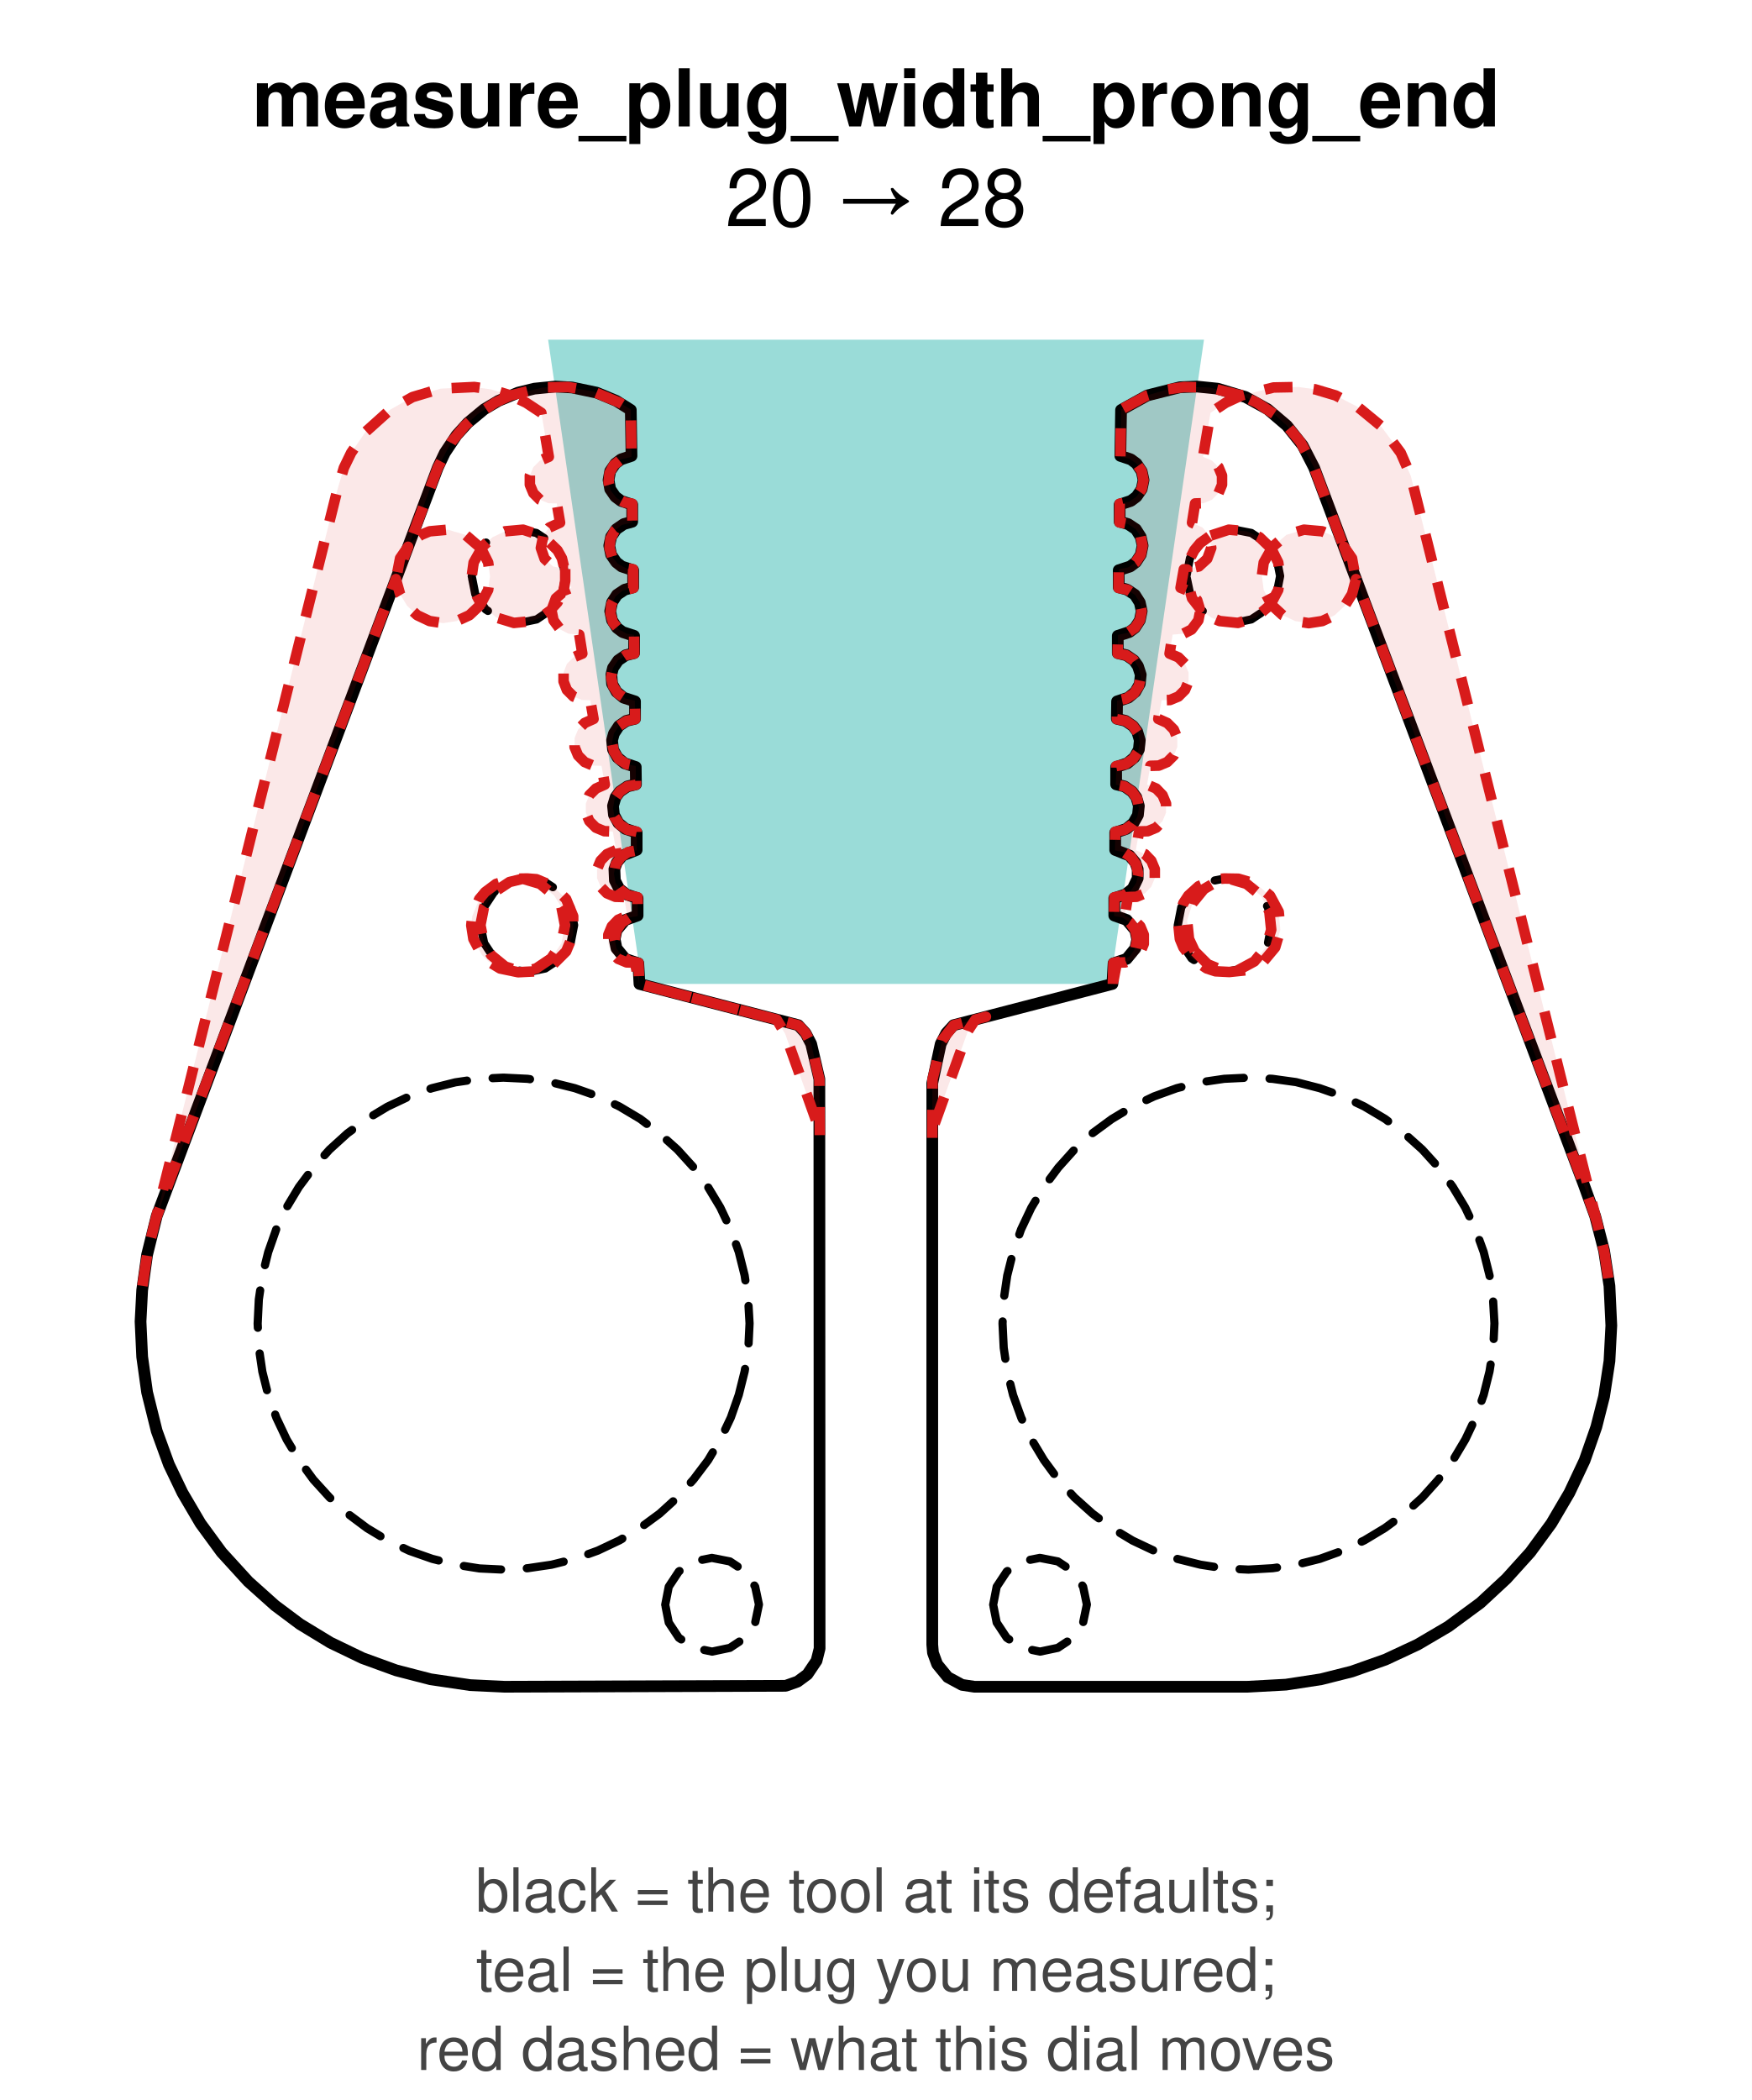
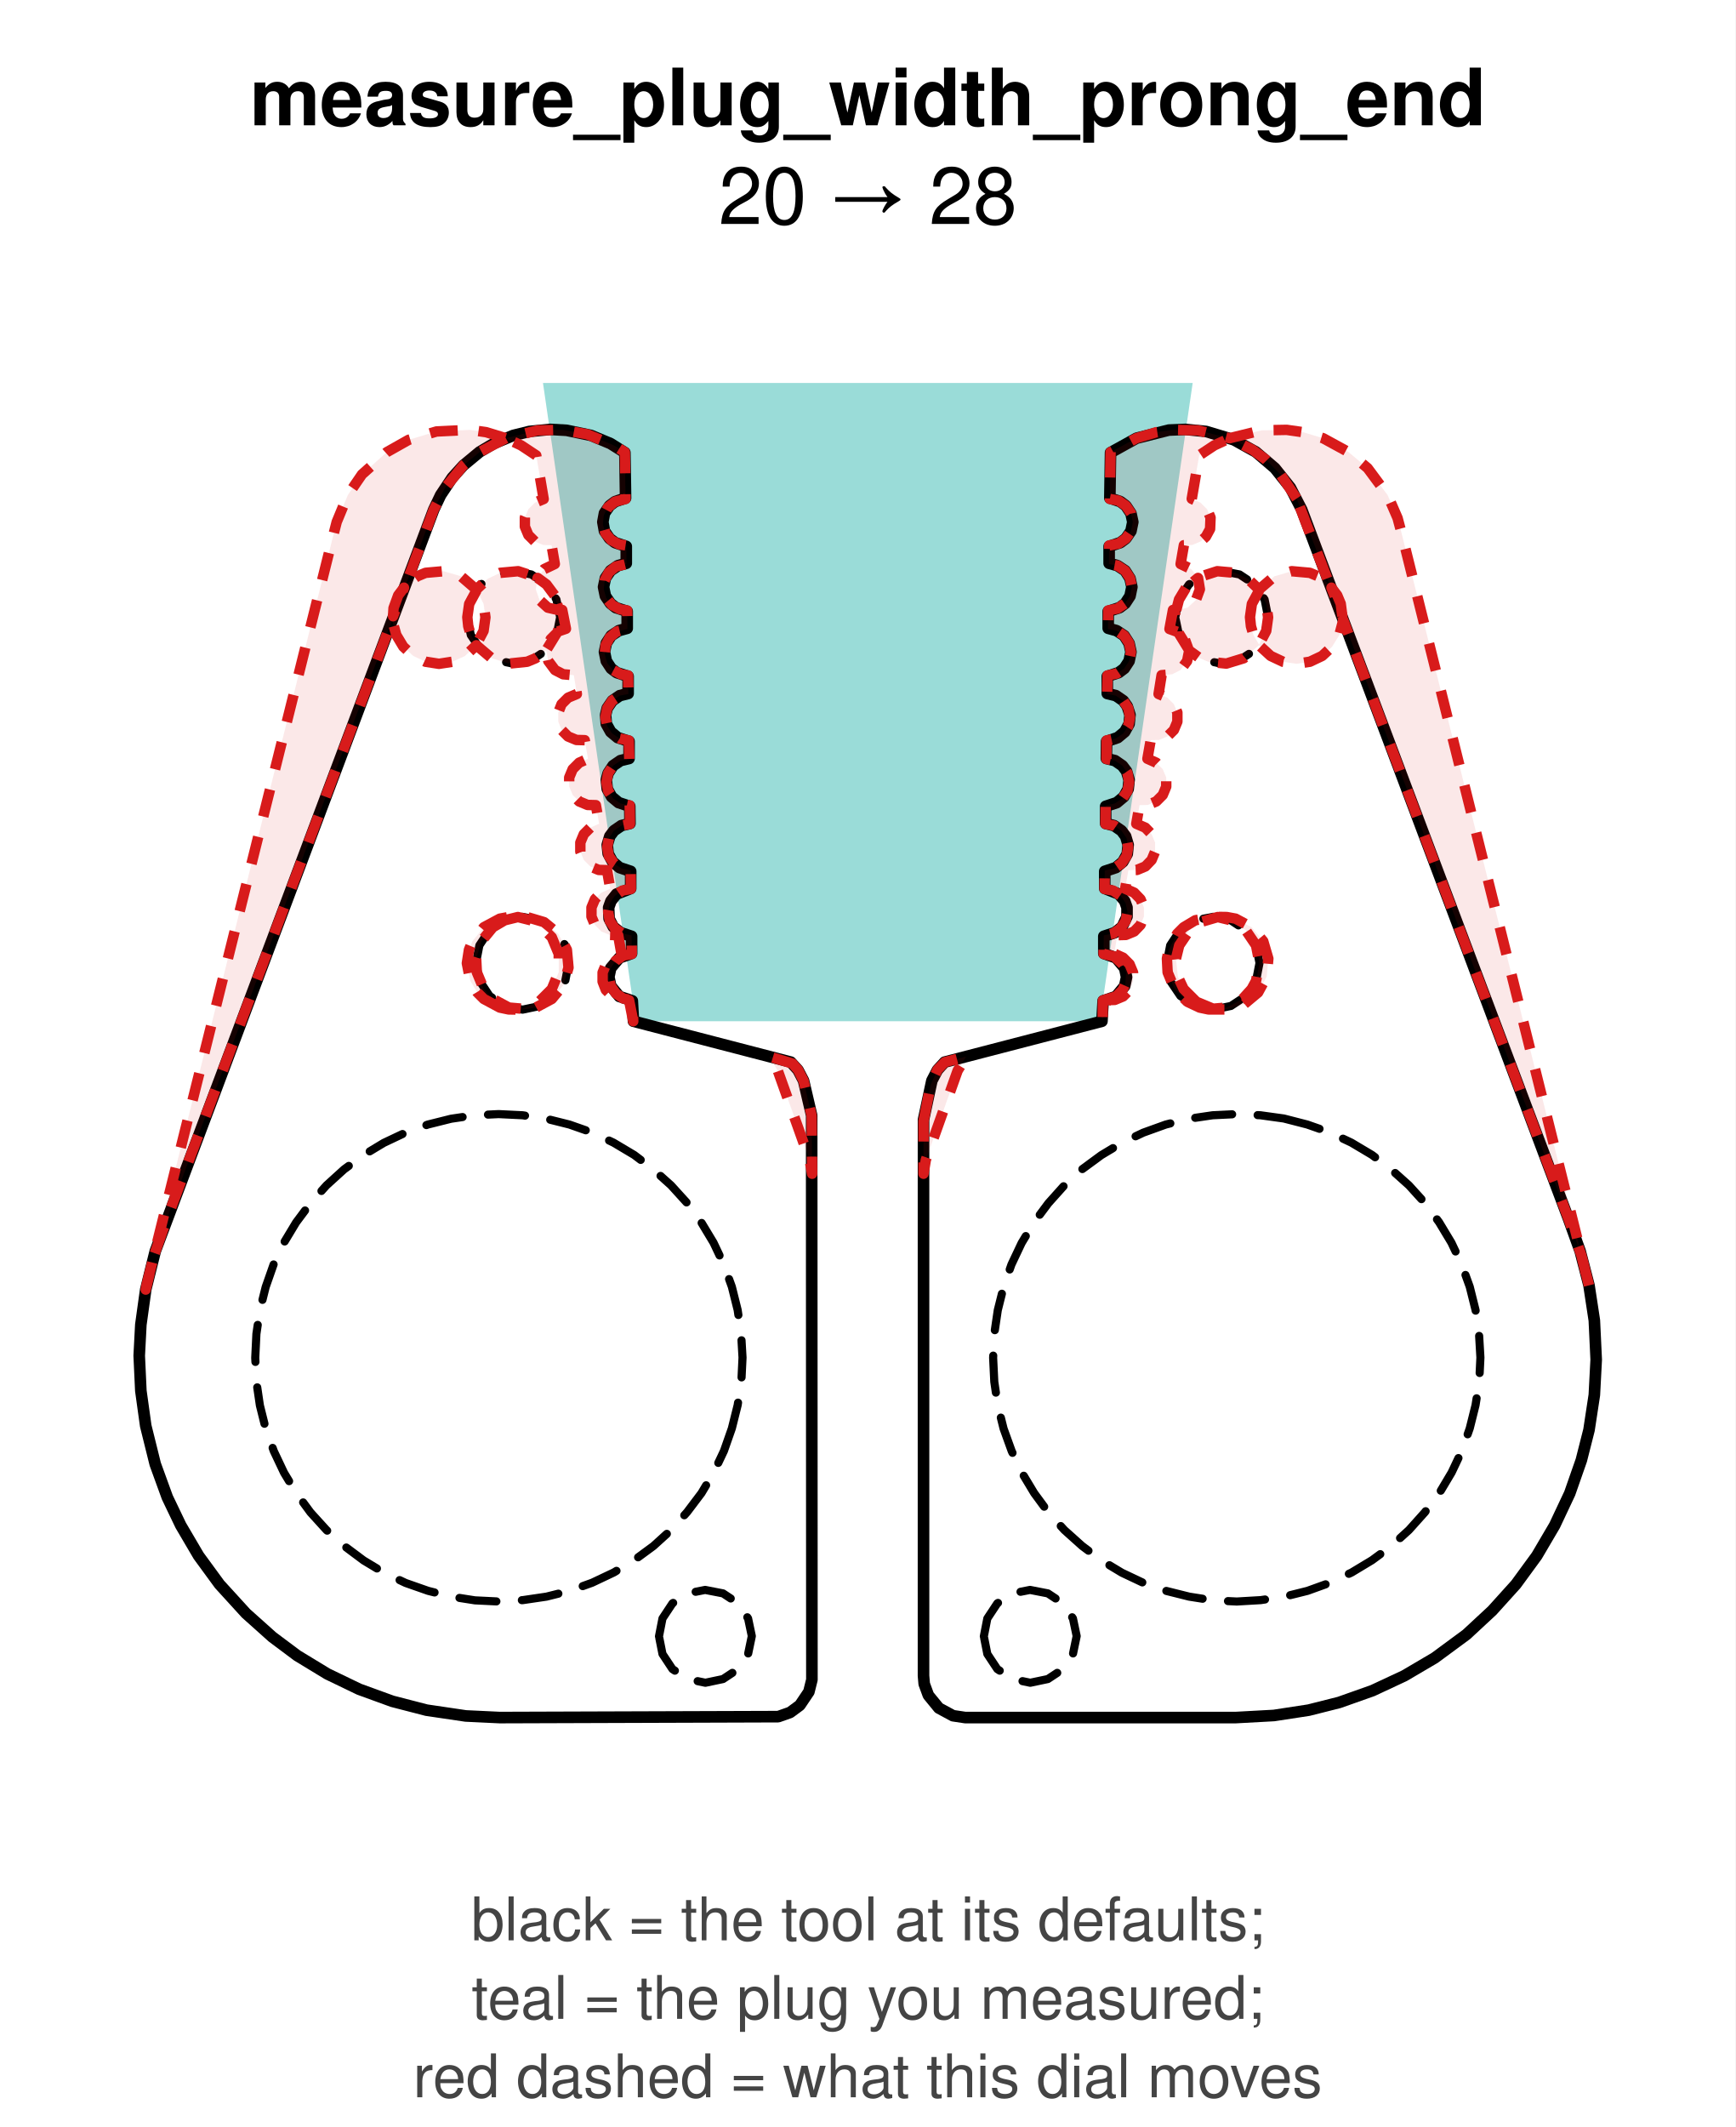
- <svg xmlns="http://www.w3.org/2000/svg" width="74.79mm" height="89.64mm" viewBox="0 0 74.79 89.64" role="img">
-   <rect width="74.79" height="89.64" fill="white" />
+ <svg xmlns="http://www.w3.org/2000/svg" width="74.79mm" height="91.64mm" viewBox="0 0 74.79 91.64" role="img">
+   <rect width="74.79" height="91.64" fill="white" />
  <text x="37.40" y="5.40" font-family="Helvetica, Arial, sans-serif" font-size="3.40" font-weight="bold" text-anchor="middle" fill="#000">measure_plug_width_prong_end</text>
  <text x="37.40" y="9.65" font-family="Helvetica, Arial, sans-serif" font-size="3.40" text-anchor="middle" fill="#000">20 → 28</text>
-   <path d="M 51.40 14.50 L 47.40 42.00 L 27.40 42.00 L 23.40 14.50 L 51.40 14.50 Z" fill="#20b2aa" fill-rule="evenodd" fill-opacity="0.45" stroke="none" />
-   <path d="M 23.71 16.50 L 24.42 16.54 L 25.47 16.76 L 26.31 17.11 L 26.93 17.50 L 26.96 19.46 L 26.51 19.61 L 26.27 19.79 L 26.05 20.11 L 25.98 20.49 L 26.05 20.88 L 26.27 21.20 L 26.51 21.38 L 26.99 21.54 L 26.99 22.27 L 26.63 22.37 L 26.31 22.59 L 26.09 22.91 L 26.01 23.29 L 26.09 23.68 L 26.31 24.00 L 26.54 24.18 L 27.03 24.34 L 27.03 25.07 L 26.67 25.17 L 26.34 25.39 L 26.13 25.71 L 26.05 26.09 L 26.13 26.48 L 26.34 26.80 L 26.58 26.98 L 27.07 27.14 L 27.07 27.88 L 26.71 27.97 L 26.39 28.19 L 26.17 28.51 L 26.10 28.80 L 26.13 29.19 L 26.32 29.53 L 26.62 29.78 L 27.11 29.94 L 27.11 30.68 L 26.74 30.77 L 26.42 30.99 L 26.21 31.31 L 26.13 31.60 L 26.17 31.99 L 26.36 32.33 L 26.66 32.58 L 27.14 32.74 L 27.15 33.48 L 26.78 33.57 L 26.46 33.79 L 26.28 34.03 L 26.17 34.40 L 26.21 34.78 L 26.40 35.13 L 26.70 35.38 L 27.18 35.54 L 27.18 36.28 L 26.57 36.52 L 26.33 36.82 L 26.23 37.10 L 26.25 37.58 L 26.43 37.93 L 26.74 38.18 L 27.22 38.34 L 27.22 39.08 L 26.69 39.27 L 26.32 39.71 L 26.24 40.09 L 26.32 40.48 L 26.69 40.93 L 27.25 41.12 L 27.30 42.00 L 34.08 43.76 L 34.39 44.10 L 34.63 44.56 L 34.98 46.06 L 34.99 70.37 L 34.86 70.89 L 34.47 71.47 L 34.05 71.78 L 33.54 71.96 L 21.54 72.00 L 20.07 71.93 L 18.38 71.68 L 16.91 71.30 L 15.48 70.78 L 14.11 70.12 L 12.81 69.33 L 11.74 68.53 L 10.60 67.51 L 9.46 66.26 L 8.56 65.03 L 7.79 63.72 L 7.21 62.51 L 6.69 61.08 L 6.28 59.43 L 6.07 57.92 L 6.00 56.41 L 6.07 55.07 L 6.28 53.56 L 6.69 51.91 L 18.69 19.96 L 18.99 19.33 L 19.49 18.58 L 19.97 18.05 L 20.67 17.47 L 21.28 17.11 L 22.12 16.76 L 22.81 16.59 L 23.71 16.50 Z" fill="none" stroke="#000" stroke-width="0.5" stroke-linejoin="round" stroke-linecap="round" />
-   <path d="M 28.40 68.50 L 28.55 67.73 L 28.98 67.08 L 29.63 66.65 L 30.39 66.50 L 31.16 66.65 L 31.81 67.08 L 32.24 67.73 L 32.40 68.49 L 32.24 69.26 L 31.81 69.91 L 31.16 70.34 L 30.40 70.50 L 29.63 70.34 L 28.98 69.91 L 28.55 69.26 L 28.40 68.50 Z" fill="none" stroke="#000" stroke-width="0.35" stroke-linejoin="round" stroke-linecap="round" stroke-dasharray="1.6,1.1" />
-   <path d="M 20.51 39.50 L 20.66 38.73 L 21.09 38.08 L 21.74 37.65 L 22.51 37.50 L 23.27 37.65 L 23.92 38.08 L 24.36 38.73 L 24.51 39.49 L 24.36 40.26 L 23.93 40.91 L 23.28 41.34 L 22.52 41.50 L 21.75 41.34 L 21.10 40.91 L 20.67 40.26 L 20.51 39.50 Z" fill="none" stroke="#000" stroke-width="0.35" stroke-linejoin="round" stroke-linecap="round" stroke-dasharray="1.6,1.1" />
-   <path d="M 31.54 59.54 L 31.20 60.51 L 30.76 61.44 L 30.23 62.33 L 29.61 63.15 L 28.92 63.92 L 28.16 64.61 L 27.33 65.22 L 26.45 65.75 L 25.52 66.19 L 24.55 66.54 L 23.55 66.79 L 22.53 66.94 L 21.50 67.00 L 20.47 66.95 L 19.45 66.79 L 18.45 66.54 L 17.48 66.20 L 16.55 65.76 L 15.67 65.23 L 14.84 64.61 L 14.07 63.92 L 13.38 63.16 L 12.77 62.33 L 12.24 61.45 L 11.80 60.52 L 11.45 59.55 L 11.20 58.55 L 11.05 57.53 L 11.00 56.50 L 11.05 55.47 L 11.20 54.45 L 11.45 53.45 L 11.79 52.48 L 12.23 51.55 L 12.76 50.67 L 13.38 49.84 L 14.07 49.07 L 14.83 48.38 L 15.66 47.77 L 16.54 47.24 L 17.47 46.80 L 18.44 46.45 L 19.44 46.20 L 20.46 46.05 L 21.49 46.00 L 22.52 46.05 L 23.54 46.20 L 24.54 46.45 L 25.51 46.79 L 26.44 47.23 L 27.33 47.76 L 28.15 48.38 L 28.92 49.07 L 29.61 49.83 L 30.22 50.66 L 30.75 51.54 L 31.19 52.47 L 31.54 53.44 L 31.79 54.44 L 31.94 55.46 L 32.00 56.49 L 31.95 57.52 L 31.79 58.54 L 31.54 59.54 Z" fill="none" stroke="#000" stroke-width="0.35" stroke-linejoin="round" stroke-linecap="round" stroke-dasharray="1.6,1.1" />
-   <path d="M 20.14 24.60 L 20.29 23.83 L 20.72 23.18 L 21.37 22.75 L 22.13 22.60 L 22.90 22.75 L 23.55 23.18 L 23.98 23.83 L 24.14 24.59 L 23.99 25.36 L 23.55 26.01 L 22.91 26.44 L 22.14 26.60 L 21.38 26.44 L 20.73 26.01 L 20.29 25.36 L 20.14 24.60 Z" fill="none" stroke="#000" stroke-width="0.35" stroke-linejoin="round" stroke-linecap="round" stroke-dasharray="1.6,1.1" />
-   <path d="M 39.80 46.24 L 40.16 44.56 L 40.40 44.10 L 40.71 43.76 L 47.49 42.00 L 47.54 41.12 L 48.10 40.93 L 48.47 40.48 L 48.55 40.10 L 48.47 39.71 L 48.10 39.27 L 47.57 39.08 L 47.57 38.34 L 48.05 38.18 L 48.36 37.93 L 48.57 37.49 L 48.57 37.10 L 48.47 36.82 L 48.22 36.52 L 47.61 36.28 L 47.61 35.54 L 48.09 35.38 L 48.39 35.13 L 48.58 34.79 L 48.62 34.40 L 48.51 34.03 L 48.33 33.79 L 48.01 33.57 L 47.65 33.48 L 47.65 32.74 L 48.13 32.58 L 48.43 32.33 L 48.62 31.99 L 48.66 31.60 L 48.55 31.23 L 48.37 30.99 L 48.05 30.77 L 47.68 30.68 L 47.69 29.94 L 48.17 29.78 L 48.47 29.53 L 48.66 29.19 L 48.70 28.80 L 48.58 28.43 L 48.41 28.19 L 48.09 27.97 L 47.72 27.88 L 47.72 27.14 L 48.21 26.98 L 48.45 26.80 L 48.66 26.48 L 48.74 26.09 L 48.66 25.72 L 48.45 25.39 L 48.12 25.17 L 47.76 25.07 L 47.76 24.34 L 48.25 24.18 L 48.49 24.00 L 48.70 23.68 L 48.78 23.29 L 48.70 22.92 L 48.49 22.59 L 48.16 22.37 L 47.80 22.27 L 47.80 21.54 L 48.28 21.38 L 48.52 21.20 L 48.74 20.88 L 48.82 20.49 L 48.74 20.12 L 48.52 19.79 L 48.28 19.61 L 47.83 19.46 L 47.86 17.50 L 48.98 16.88 L 50.37 16.53 L 51.09 16.50 L 51.98 16.59 L 53.18 16.95 L 54.12 17.47 L 54.94 18.17 L 55.61 19.01 L 56.10 19.96 L 67.61 50.55 L 68.10 51.91 L 68.48 53.38 L 68.71 54.89 L 68.79 56.58 L 68.71 58.10 L 68.48 59.61 L 68.15 60.91 L 67.65 62.34 L 67.00 63.72 L 66.23 65.03 L 65.33 66.26 L 64.31 67.39 L 63.20 68.42 L 61.83 69.43 L 60.52 70.20 L 59.15 70.84 L 57.71 71.35 L 56.40 71.68 L 54.90 71.91 L 53.25 72.00 L 41.60 72.00 L 41.07 71.92 L 40.46 71.59 L 40.01 71.04 L 39.83 70.55 L 39.80 70.20 L 39.80 46.24 Z" fill="none" stroke="#000" stroke-width="0.5" stroke-linejoin="round" stroke-linecap="round" />
-   <path d="M 55.33 46.19 L 56.34 46.45 L 57.31 46.79 L 58.24 47.23 L 59.13 47.76 L 59.95 48.38 L 60.72 49.07 L 61.41 49.83 L 62.02 50.66 L 62.55 51.54 L 62.99 52.47 L 63.34 53.44 L 63.59 54.44 L 63.74 55.46 L 63.80 56.49 L 63.75 57.52 L 63.59 58.54 L 63.34 59.54 L 63.00 60.51 L 62.56 61.44 L 62.03 62.33 L 61.41 63.15 L 60.72 63.92 L 59.96 64.61 L 59.13 65.22 L 58.25 65.75 L 57.32 66.19 L 56.35 66.54 L 55.35 66.79 L 54.33 66.94 L 53.30 67.00 L 52.27 66.95 L 51.25 66.79 L 50.25 66.54 L 49.28 66.20 L 48.35 65.76 L 47.47 65.23 L 46.64 64.61 L 45.87 63.92 L 45.18 63.16 L 44.57 62.33 L 44.04 61.45 L 43.60 60.52 L 43.25 59.55 L 43.00 58.55 L 42.85 57.53 L 42.80 56.50 L 42.85 55.47 L 43.00 54.45 L 43.25 53.45 L 43.59 52.48 L 44.03 51.55 L 44.56 50.67 L 45.18 49.84 L 45.87 49.07 L 46.63 48.38 L 47.46 47.77 L 48.34 47.24 L 49.27 46.80 L 50.24 46.45 L 51.24 46.20 L 52.26 46.05 L 53.29 46.00 L 54.32 46.05 L 55.33 46.19 Z" fill="none" stroke="#000" stroke-width="0.35" stroke-linejoin="round" stroke-linecap="round" stroke-dasharray="1.6,1.1" />
-   <path d="M 42.40 68.50 L 42.55 67.73 L 42.98 67.08 L 43.63 66.65 L 44.39 66.50 L 45.16 66.65 L 45.81 67.08 L 46.24 67.73 L 46.40 68.49 L 46.24 69.26 L 45.81 69.91 L 45.16 70.34 L 44.40 70.50 L 43.63 70.34 L 42.98 69.91 L 42.55 69.26 L 42.40 68.50 Z" fill="none" stroke="#000" stroke-width="0.35" stroke-linejoin="round" stroke-linecap="round" stroke-dasharray="1.6,1.1" />
-   <path d="M 50.65 24.60 L 50.80 23.83 L 51.24 23.18 L 51.88 22.75 L 52.65 22.60 L 53.42 22.75 L 54.07 23.18 L 54.50 23.83 L 54.65 24.59 L 54.50 25.36 L 54.07 26.01 L 53.42 26.44 L 52.66 26.60 L 51.89 26.44 L 51.24 26.01 L 50.81 25.36 L 50.65 24.60 Z" fill="none" stroke="#000" stroke-width="0.35" stroke-linejoin="round" stroke-linecap="round" stroke-dasharray="1.6,1.1" />
-   <path d="M 50.28 39.50 L 50.43 38.73 L 50.86 38.08 L 51.51 37.65 L 52.28 37.50 L 53.04 37.65 L 53.69 38.08 L 54.13 38.73 L 54.28 39.49 L 54.13 40.26 L 53.70 40.91 L 53.05 41.34 L 52.28 41.50 L 51.52 41.34 L 50.87 40.91 L 50.43 40.26 L 50.28 39.50 Z" fill="none" stroke="#000" stroke-width="0.35" stroke-linejoin="round" stroke-linecap="round" stroke-dasharray="1.6,1.1" />
-   <path d="M 39.80 48.57 L 39.81 46.07 L 40.22 44.40 L 40.72 43.76 L 40.72 43.76 L 42.09 43.40 L 41.64 43.52 L 41.33 43.99 L 39.90 47.97 L 39.80 48.57 Z" fill="#d81b1b" fill-rule="evenodd" fill-opacity="0.1" stroke="#d81b1b" stroke-width="0.45" stroke-linejoin="round" stroke-dasharray="1.2,0.9" />
-   <path d="M 47.51 42.00 L 47.53 41.10 L 47.93 41.02 L 48.25 40.80 L 48.47 40.48 L 48.55 40.10 L 48.47 39.71 L 48.25 39.39 L 47.93 39.17 L 47.56 39.10 L 47.57 38.30 L 47.97 38.22 L 48.29 38.00 L 48.51 37.68 L 48.59 37.30 L 48.51 36.91 L 48.29 36.59 L 47.97 36.37 L 47.60 36.30 L 47.61 35.50 L 48.01 35.42 L 48.33 35.20 L 48.55 34.88 L 48.62 34.50 L 48.55 34.11 L 48.33 33.79 L 48.01 33.57 L 47.64 33.50 L 47.65 32.70 L 48.04 32.62 L 48.37 32.40 L 48.59 32.08 L 48.66 31.70 L 48.59 31.31 L 48.37 30.99 L 48.05 30.77 L 47.68 30.70 L 47.69 29.90 L 48.08 29.82 L 48.41 29.60 L 48.62 29.28 L 48.70 28.90 L 48.62 28.51 L 48.41 28.19 L 48.08 27.97 L 47.71 27.90 L 47.73 27.10 L 48.12 27.02 L 48.45 26.80 L 48.66 26.48 L 48.74 26.10 L 48.66 25.71 L 48.45 25.39 L 48.12 25.17 L 47.75 25.10 L 47.76 24.30 L 48.16 24.22 L 48.48 24.00 L 48.70 23.68 L 48.78 23.30 L 48.70 22.91 L 48.49 22.59 L 48.16 22.37 L 47.79 22.30 L 47.80 21.50 L 48.20 21.42 L 48.52 21.20 L 48.74 20.88 L 48.82 20.50 L 48.74 20.11 L 48.52 19.79 L 48.20 19.57 L 47.83 19.50 L 47.86 17.48 L 48.97 16.88 L 49.84 16.62 L 50.55 16.52 L 51.62 16.54 L 53.00 16.88 L 54.37 16.54 L 55.45 16.52 L 56.15 16.62 L 57.02 16.88 L 57.98 17.38 L 58.94 18.17 L 59.80 19.33 L 60.23 20.32 L 68.48 53.39 L 68.51 53.56 L 68.71 54.89 L 68.48 53.39 L 68.15 52.08 L 67.62 50.58 L 57.89 24.72 L 57.72 25.36 L 57.41 25.86 L 56.98 26.26 L 56.45 26.51 L 55.87 26.60 L 55.29 26.51 L 54.76 26.26 L 54.26 25.80 L 53.60 26.36 L 52.85 26.59 L 52.07 26.51 L 51.71 26.36 L 51.25 26.03 L 51.16 26.48 L 50.87 26.87 L 50.52 27.05 L 50.06 27.09 L 49.93 27.90 L 50.31 28.06 L 50.59 28.34 L 50.74 28.70 L 50.74 29.09 L 50.59 29.45 L 50.31 29.73 L 49.95 29.88 L 49.59 29.89 L 49.45 30.69 L 49.83 30.86 L 50.11 31.14 L 50.26 31.50 L 50.26 31.89 L 50.11 32.25 L 49.83 32.53 L 49.47 32.68 L 49.11 32.69 L 48.97 33.49 L 49.36 33.66 L 49.63 33.94 L 49.78 34.30 L 49.78 34.69 L 49.63 35.05 L 49.36 35.33 L 49.00 35.48 L 48.63 35.49 L 48.49 36.29 L 48.88 36.46 L 49.15 36.74 L 49.30 37.10 L 49.30 37.49 L 49.15 37.85 L 48.88 38.13 L 48.52 38.28 L 48.15 38.29 L 48.02 39.09 L 48.40 39.26 L 48.68 39.54 L 48.83 39.90 L 48.83 40.29 L 48.68 40.65 L 48.40 40.93 L 48.04 41.08 L 47.68 41.09 L 47.51 42.00 Z M 57.72 23.83 L 57.38 23.34 L 57.85 24.55 L 57.72 23.83 Z M 53.00 16.88 L 52.33 17.19 L 51.68 17.62 L 51.36 19.50 L 51.74 19.66 L 52.02 19.94 L 52.17 20.30 L 52.17 20.69 L 52.02 21.05 L 51.74 21.33 L 51.38 21.48 L 51.02 21.49 L 50.89 22.31 L 51.34 22.52 L 51.63 22.88 L 52.46 22.61 L 53.23 22.68 L 53.77 22.93 L 54.26 23.40 L 54.92 22.83 L 55.67 22.61 L 56.45 22.68 L 56.81 22.83 L 57.30 23.17 L 56.10 19.96 L 55.52 18.87 L 54.94 18.17 L 54.41 17.69 L 53.66 17.19 L 53.00 16.88 Z M 54.28 23.43 L 53.95 24.01 L 53.87 24.59 L 53.95 25.18 L 54.26 25.77 L 54.57 25.18 L 54.65 24.60 L 54.57 24.01 L 54.28 23.43 Z M 51.63 22.90 L 51.24 23.18 L 50.99 23.48 L 50.81 23.83 L 50.69 24.29 L 51.18 24.18 L 51.54 23.85 L 51.71 23.39 L 51.63 22.90 Z M 50.82 25.28 L 50.89 25.54 L 51.21 25.95 L 51.11 25.62 L 50.82 25.28 Z M 50.68 24.31 L 50.54 24.30 L 50.40 25.09 L 50.73 25.22 L 50.68 24.31 Z" fill="#d81b1b" fill-rule="evenodd" fill-opacity="0.1" stroke="#d81b1b" stroke-width="0.45" stroke-linejoin="round" stroke-dasharray="1.2,0.9" />
-   <path d="M 52.48 41.49 L 51.89 41.46 L 51.52 41.34 L 50.87 40.91 L 50.52 40.44 L 50.37 40.08 L 50.29 39.30 L 50.52 38.55 L 50.73 38.23 L 51.17 37.83 L 51.89 37.53 L 52.28 37.50 L 52.87 37.51 L 53.62 37.73 L 54.22 38.23 L 54.59 38.92 L 54.66 39.69 L 54.44 40.44 L 53.94 41.04 L 53.25 41.41 L 52.48 41.49 Z M 51.01 40.61 L 51.56 41.16 L 52.28 41.46 L 52.86 41.41 L 53.55 41.04 L 54.04 40.44 L 54.27 39.69 L 54.19 38.91 L 53.83 38.23 L 53.22 37.73 L 52.48 37.51 L 51.91 37.65 L 51.40 37.95 L 50.91 38.55 L 50.68 39.30 L 50.76 40.08 L 51.01 40.61 Z" fill="#d81b1b" fill-rule="evenodd" fill-opacity="0.1" stroke="#d81b1b" stroke-width="0.45" stroke-linejoin="round" stroke-dasharray="1.2,0.9" />
-   <path d="M 6.08 54.89 L 6.28 53.56 L 6.28 53.56 L 6.31 53.39 L 14.40 20.92 L 14.68 19.97 L 14.99 19.33 L 15.60 18.44 L 16.67 17.48 L 17.61 16.95 L 18.81 16.59 L 20.25 16.52 L 20.95 16.62 L 21.80 16.88 L 23.17 16.54 L 24.25 16.52 L 25.31 16.71 L 26.46 17.19 L 26.93 17.48 L 26.96 19.50 L 26.51 19.61 L 26.20 19.86 L 26.02 20.20 L 25.98 20.59 L 26.09 20.97 L 26.34 21.27 L 26.68 21.45 L 26.99 21.50 L 27.00 22.30 L 26.54 22.41 L 26.24 22.66 L 26.06 23.00 L 26.02 23.39 L 26.13 23.77 L 26.38 24.07 L 26.72 24.25 L 27.03 24.30 L 27.04 25.10 L 26.58 25.21 L 26.28 25.46 L 26.10 25.80 L 26.06 26.19 L 26.17 26.57 L 26.42 26.87 L 26.76 27.05 L 27.07 27.10 L 27.08 27.90 L 26.71 27.97 L 26.38 28.19 L 26.17 28.51 L 26.09 28.90 L 26.17 29.28 L 26.38 29.60 L 26.71 29.82 L 27.10 29.90 L 27.12 30.70 L 26.75 30.77 L 26.42 30.99 L 26.21 31.31 L 26.13 31.70 L 26.21 32.08 L 26.42 32.40 L 26.75 32.62 L 27.14 32.70 L 27.15 33.50 L 26.78 33.57 L 26.46 33.79 L 26.24 34.11 L 26.17 34.50 L 26.24 34.88 L 26.46 35.20 L 26.79 35.42 L 27.18 35.50 L 27.19 36.30 L 26.82 36.37 L 26.50 36.59 L 26.28 36.91 L 26.21 37.30 L 26.28 37.68 L 26.50 38.00 L 26.82 38.22 L 27.22 38.30 L 27.23 39.10 L 26.86 39.17 L 26.54 39.39 L 26.32 39.71 L 26.24 40.10 L 26.32 40.48 L 26.54 40.80 L 26.86 41.02 L 27.26 41.10 L 27.29 42.00 L 27.11 41.09 L 26.75 41.08 L 26.39 40.93 L 26.11 40.65 L 25.97 40.29 L 25.97 39.90 L 26.12 39.54 L 26.39 39.26 L 26.78 39.09 L 26.64 38.29 L 26.27 38.28 L 25.91 38.13 L 25.64 37.85 L 25.49 37.49 L 25.49 37.10 L 25.64 36.74 L 25.91 36.46 L 26.30 36.29 L 26.16 35.49 L 25.80 35.48 L 25.44 35.33 L 25.16 35.05 L 25.01 34.69 L 25.01 34.30 L 25.16 33.94 L 25.44 33.66 L 25.82 33.49 L 25.68 32.69 L 25.32 32.68 L 24.96 32.53 L 24.68 32.25 L 24.53 31.89 L 24.53 31.50 L 24.68 31.14 L 24.96 30.86 L 25.34 30.69 L 25.20 29.89 L 24.84 29.88 L 24.48 29.73 L 24.20 29.45 L 24.06 29.09 L 24.06 28.70 L 24.20 28.34 L 24.48 28.06 L 24.86 27.90 L 24.73 27.09 L 24.27 27.05 L 23.92 26.87 L 23.63 26.48 L 23.54 26.03 L 23.08 26.36 L 22.72 26.51 L 21.94 26.59 L 21.19 26.36 L 20.53 25.80 L 20.04 26.26 L 19.50 26.51 L 18.92 26.60 L 18.34 26.51 L 17.81 26.26 L 17.38 25.86 L 17.08 25.36 L 16.90 24.72 L 7.17 50.58 L 6.64 52.08 L 6.31 53.39 L 6.08 54.89 Z M 24.13 24.29 L 24.13 24.79 L 24.06 25.22 L 24.39 25.09 L 24.25 24.30 L 24.13 24.29 Z M 23.19 22.90 L 23.09 23.39 L 23.25 23.85 L 23.61 24.18 L 24.10 24.29 L 23.99 23.83 L 23.80 23.49 L 23.19 22.90 Z M 24.00 25.31 L 23.73 25.54 L 23.58 25.95 L 23.80 25.71 L 24.00 25.31 Z M 21.80 16.88 L 21.13 17.19 L 20.38 17.69 L 19.85 18.17 L 19.27 18.87 L 18.69 19.96 L 17.50 23.17 L 17.98 22.83 L 18.34 22.68 L 19.12 22.61 L 19.87 22.83 L 20.53 23.40 L 21.03 22.93 L 21.56 22.68 L 22.33 22.61 L 23.16 22.88 L 23.45 22.52 L 23.91 22.31 L 23.77 21.49 L 23.41 21.48 L 23.05 21.33 L 22.77 21.05 L 22.62 20.69 L 22.62 20.30 L 22.77 19.94 L 23.05 19.66 L 23.43 19.50 L 23.11 17.62 L 22.46 17.19 L 21.80 16.88 Z M 20.55 23.43 L 20.22 24.01 L 20.14 24.59 L 20.22 25.18 L 20.53 25.77 L 20.84 25.18 L 20.92 24.60 L 20.84 24.01 L 20.55 23.43 Z M 17.42 23.34 L 17.08 23.83 L 16.94 24.55 L 16.97 24.54 L 17.42 23.34 Z" fill="#d81b1b" fill-rule="evenodd" fill-opacity="0.1" stroke="#d81b1b" stroke-width="0.45" stroke-linejoin="round" stroke-dasharray="1.2,0.9" />
-   <path d="M 27.51 42.06 L 29.34 42.53 L 34.07 43.76 L 34.16 43.83 L 34.39 44.09 L 34.63 44.56 L 34.98 46.07 L 35.00 48.57 L 34.89 47.97 L 33.52 44.13 L 33.16 43.52 L 27.51 42.06 Z" fill="#d81b1b" fill-rule="evenodd" fill-opacity="0.1" stroke="#d81b1b" stroke-width="0.45" stroke-linejoin="round" stroke-dasharray="1.2,0.9" />
-   <path d="M 22.12 41.50 L 21.35 41.34 L 20.85 41.04 L 20.57 40.76 L 20.21 40.08 L 20.12 39.50 L 20.16 39.11 L 20.46 38.38 L 20.71 38.08 L 21.18 37.73 L 21.92 37.51 L 22.51 37.50 L 22.90 37.53 L 23.62 37.83 L 24.17 38.38 L 24.47 39.11 L 24.47 39.89 L 24.17 40.61 L 23.62 41.16 L 22.90 41.46 L 22.12 41.50 Z M 22.32 37.51 L 21.75 37.65 L 21.10 38.08 L 20.66 38.73 L 20.51 39.49 L 20.66 40.26 L 20.97 40.77 L 21.57 41.26 L 22.31 41.49 L 22.89 41.34 L 23.53 40.91 L 23.97 40.26 L 24.12 39.50 L 23.97 38.73 L 23.66 38.23 L 23.06 37.73 L 22.32 37.51 Z" fill="#d81b1b" fill-rule="evenodd" fill-opacity="0.1" stroke="#d81b1b" stroke-width="0.45" stroke-linejoin="round" stroke-dasharray="1.2,0.9" />
-   <text x="37.40" y="81.60" font-family="Helvetica, Arial, sans-serif" font-size="2.60" text-anchor="middle" fill="#444444">black = the tool at its defaults;</text>
-   <text x="37.40" y="84.98" font-family="Helvetica, Arial, sans-serif" font-size="2.60" text-anchor="middle" fill="#444444">teal = the plug you measured;</text>
-   <text x="37.40" y="88.36" font-family="Helvetica, Arial, sans-serif" font-size="2.60" text-anchor="middle" fill="#444444">red dashed = what this dial moves</text>
+   <path d="M 51.40 16.50 L 47.40 44.00 L 27.40 44.00 L 23.40 16.50 L 51.40 16.50 Z" fill="#20b2aa" fill-rule="evenodd" fill-opacity="0.45" stroke="none" />
+   <path d="M 23.71 18.50 L 24.42 18.54 L 25.47 18.76 L 26.31 19.11 L 26.93 19.50 L 26.96 21.46 L 26.51 21.61 L 26.27 21.79 L 26.05 22.11 L 25.98 22.49 L 26.05 22.88 L 26.27 23.20 L 26.51 23.38 L 26.99 23.54 L 26.99 24.27 L 26.63 24.37 L 26.31 24.59 L 26.09 24.91 L 26.01 25.29 L 26.09 25.68 L 26.31 26.00 L 26.54 26.18 L 27.03 26.34 L 27.03 27.07 L 26.67 27.17 L 26.34 27.39 L 26.13 27.71 L 26.05 28.09 L 26.13 28.48 L 26.34 28.80 L 26.58 28.98 L 27.07 29.14 L 27.07 29.88 L 26.71 29.97 L 26.39 30.19 L 26.17 30.51 L 26.10 30.80 L 26.13 31.19 L 26.32 31.53 L 26.62 31.78 L 27.11 31.94 L 27.11 32.68 L 26.74 32.77 L 26.42 32.99 L 26.21 33.31 L 26.13 33.60 L 26.17 33.99 L 26.36 34.33 L 26.66 34.58 L 27.14 34.74 L 27.15 35.48 L 26.78 35.57 L 26.46 35.79 L 26.28 36.03 L 26.17 36.40 L 26.21 36.78 L 26.40 37.13 L 26.70 37.38 L 27.18 37.54 L 27.18 38.28 L 26.57 38.52 L 26.33 38.82 L 26.23 39.10 L 26.25 39.58 L 26.43 39.93 L 26.74 40.18 L 27.22 40.34 L 27.22 41.08 L 26.69 41.27 L 26.32 41.71 L 26.24 42.09 L 26.32 42.48 L 26.69 42.93 L 27.25 43.12 L 27.30 44.00 L 34.08 45.76 L 34.39 46.10 L 34.63 46.56 L 34.98 48.06 L 34.99 72.37 L 34.86 72.89 L 34.47 73.47 L 34.05 73.78 L 33.54 73.96 L 21.54 74.00 L 20.07 73.93 L 18.38 73.68 L 16.91 73.30 L 15.48 72.78 L 14.11 72.12 L 12.81 71.33 L 11.74 70.53 L 10.60 69.51 L 9.46 68.26 L 8.56 67.03 L 7.79 65.72 L 7.21 64.51 L 6.69 63.08 L 6.28 61.43 L 6.07 59.92 L 6.00 58.41 L 6.07 57.07 L 6.28 55.56 L 6.69 53.91 L 18.69 21.96 L 18.99 21.33 L 19.49 20.58 L 19.97 20.05 L 20.67 19.47 L 21.28 19.11 L 22.12 18.76 L 22.81 18.59 L 23.71 18.50 Z" fill="none" stroke="#000" stroke-width="0.5" stroke-linejoin="round" stroke-linecap="round" />
+   <path d="M 28.40 70.50 L 28.55 69.73 L 28.98 69.08 L 29.63 68.65 L 30.39 68.50 L 31.16 68.65 L 31.81 69.08 L 32.24 69.73 L 32.40 70.49 L 32.24 71.26 L 31.81 71.91 L 31.16 72.34 L 30.40 72.50 L 29.63 72.34 L 28.98 71.91 L 28.55 71.26 L 28.40 70.50 Z" fill="none" stroke="#000" stroke-width="0.35" stroke-linejoin="round" stroke-linecap="round" stroke-dasharray="1.6,1.1" />
+   <path d="M 20.51 41.50 L 20.66 40.73 L 21.09 40.08 L 21.74 39.65 L 22.51 39.50 L 23.27 39.65 L 23.92 40.08 L 24.36 40.73 L 24.51 41.49 L 24.36 42.26 L 23.93 42.91 L 23.28 43.34 L 22.52 43.50 L 21.75 43.34 L 21.10 42.91 L 20.67 42.26 L 20.51 41.50 Z" fill="none" stroke="#000" stroke-width="0.35" stroke-linejoin="round" stroke-linecap="round" stroke-dasharray="1.6,1.1" />
+   <path d="M 31.54 61.54 L 31.20 62.51 L 30.76 63.44 L 30.23 64.33 L 29.61 65.15 L 28.92 65.92 L 28.16 66.61 L 27.33 67.22 L 26.45 67.75 L 25.52 68.19 L 24.55 68.54 L 23.55 68.79 L 22.53 68.94 L 21.50 69.00 L 20.47 68.95 L 19.45 68.79 L 18.45 68.54 L 17.48 68.20 L 16.55 67.76 L 15.67 67.23 L 14.84 66.61 L 14.07 65.92 L 13.38 65.16 L 12.77 64.33 L 12.24 63.45 L 11.80 62.52 L 11.45 61.55 L 11.20 60.55 L 11.05 59.53 L 11.00 58.50 L 11.05 57.47 L 11.20 56.45 L 11.45 55.45 L 11.79 54.48 L 12.23 53.55 L 12.76 52.67 L 13.38 51.84 L 14.07 51.07 L 14.83 50.38 L 15.66 49.77 L 16.54 49.24 L 17.47 48.80 L 18.44 48.45 L 19.44 48.20 L 20.46 48.05 L 21.49 48.00 L 22.52 48.05 L 23.54 48.20 L 24.54 48.45 L 25.51 48.79 L 26.44 49.23 L 27.33 49.76 L 28.15 50.38 L 28.92 51.07 L 29.61 51.83 L 30.22 52.66 L 30.75 53.54 L 31.19 54.47 L 31.54 55.44 L 31.79 56.44 L 31.94 57.46 L 32.00 58.49 L 31.95 59.52 L 31.79 60.54 L 31.54 61.54 Z" fill="none" stroke="#000" stroke-width="0.35" stroke-linejoin="round" stroke-linecap="round" stroke-dasharray="1.6,1.1" />
+   <path d="M 20.14 26.60 L 20.29 25.83 L 20.72 25.18 L 21.37 24.75 L 22.13 24.60 L 22.90 24.75 L 23.55 25.18 L 23.98 25.83 L 24.14 26.59 L 23.99 27.36 L 23.55 28.01 L 22.91 28.44 L 22.14 28.60 L 21.38 28.44 L 20.73 28.01 L 20.29 27.36 L 20.14 26.60 Z" fill="none" stroke="#000" stroke-width="0.35" stroke-linejoin="round" stroke-linecap="round" stroke-dasharray="1.6,1.1" />
+   <path d="M 39.80 48.24 L 40.16 46.56 L 40.40 46.10 L 40.71 45.76 L 47.49 44.00 L 47.54 43.12 L 48.10 42.93 L 48.47 42.48 L 48.55 42.10 L 48.47 41.71 L 48.10 41.27 L 47.57 41.08 L 47.57 40.34 L 48.05 40.18 L 48.36 39.93 L 48.57 39.49 L 48.57 39.10 L 48.47 38.82 L 48.22 38.52 L 47.61 38.28 L 47.61 37.54 L 48.09 37.38 L 48.39 37.13 L 48.58 36.79 L 48.62 36.40 L 48.51 36.03 L 48.33 35.79 L 48.01 35.57 L 47.65 35.48 L 47.65 34.74 L 48.13 34.58 L 48.43 34.33 L 48.62 33.99 L 48.66 33.60 L 48.55 33.23 L 48.37 32.99 L 48.05 32.77 L 47.68 32.68 L 47.69 31.94 L 48.17 31.78 L 48.47 31.53 L 48.66 31.19 L 48.70 30.80 L 48.58 30.43 L 48.41 30.19 L 48.09 29.97 L 47.72 29.88 L 47.72 29.14 L 48.21 28.98 L 48.45 28.80 L 48.66 28.48 L 48.74 28.09 L 48.66 27.72 L 48.45 27.39 L 48.12 27.17 L 47.76 27.07 L 47.76 26.34 L 48.25 26.18 L 48.49 26.00 L 48.70 25.68 L 48.78 25.29 L 48.70 24.92 L 48.49 24.59 L 48.16 24.37 L 47.80 24.27 L 47.80 23.54 L 48.28 23.38 L 48.52 23.20 L 48.74 22.88 L 48.82 22.49 L 48.74 22.12 L 48.52 21.79 L 48.28 21.61 L 47.83 21.46 L 47.86 19.50 L 48.98 18.88 L 50.37 18.53 L 51.09 18.50 L 51.98 18.59 L 53.18 18.95 L 54.12 19.47 L 54.94 20.17 L 55.61 21.01 L 56.10 21.96 L 67.61 52.55 L 68.10 53.91 L 68.48 55.38 L 68.71 56.89 L 68.79 58.58 L 68.71 60.10 L 68.48 61.61 L 68.15 62.91 L 67.65 64.34 L 67.00 65.72 L 66.23 67.03 L 65.33 68.26 L 64.31 69.39 L 63.20 70.42 L 61.83 71.43 L 60.52 72.20 L 59.15 72.84 L 57.71 73.35 L 56.40 73.68 L 54.90 73.91 L 53.25 74.00 L 41.60 74.00 L 41.07 73.92 L 40.46 73.59 L 40.01 73.04 L 39.83 72.55 L 39.80 72.20 L 39.80 48.24 Z" fill="none" stroke="#000" stroke-width="0.5" stroke-linejoin="round" stroke-linecap="round" />
+   <path d="M 55.33 48.19 L 56.34 48.45 L 57.31 48.79 L 58.24 49.23 L 59.13 49.76 L 59.95 50.38 L 60.72 51.07 L 61.41 51.83 L 62.02 52.66 L 62.55 53.54 L 62.99 54.47 L 63.34 55.44 L 63.59 56.44 L 63.74 57.46 L 63.80 58.49 L 63.75 59.52 L 63.59 60.54 L 63.34 61.54 L 63.00 62.51 L 62.56 63.44 L 62.03 64.33 L 61.41 65.15 L 60.72 65.92 L 59.96 66.61 L 59.13 67.22 L 58.25 67.75 L 57.32 68.19 L 56.35 68.54 L 55.35 68.79 L 54.33 68.94 L 53.30 69.00 L 52.27 68.95 L 51.25 68.79 L 50.25 68.54 L 49.28 68.20 L 48.35 67.76 L 47.47 67.23 L 46.64 66.61 L 45.87 65.92 L 45.18 65.16 L 44.57 64.33 L 44.04 63.45 L 43.60 62.52 L 43.25 61.55 L 43.00 60.55 L 42.85 59.53 L 42.80 58.50 L 42.85 57.47 L 43.00 56.45 L 43.25 55.45 L 43.59 54.48 L 44.03 53.55 L 44.56 52.67 L 45.18 51.84 L 45.87 51.07 L 46.63 50.38 L 47.46 49.77 L 48.34 49.24 L 49.27 48.80 L 50.24 48.45 L 51.24 48.20 L 52.26 48.05 L 53.29 48.00 L 54.32 48.05 L 55.33 48.19 Z" fill="none" stroke="#000" stroke-width="0.35" stroke-linejoin="round" stroke-linecap="round" stroke-dasharray="1.6,1.1" />
+   <path d="M 42.40 70.50 L 42.55 69.73 L 42.98 69.08 L 43.63 68.65 L 44.39 68.50 L 45.16 68.65 L 45.81 69.08 L 46.24 69.73 L 46.40 70.49 L 46.24 71.26 L 45.81 71.91 L 45.16 72.34 L 44.40 72.50 L 43.63 72.34 L 42.98 71.91 L 42.55 71.26 L 42.40 70.50 Z" fill="none" stroke="#000" stroke-width="0.35" stroke-linejoin="round" stroke-linecap="round" stroke-dasharray="1.6,1.1" />
+   <path d="M 50.65 26.60 L 50.80 25.83 L 51.24 25.18 L 51.88 24.75 L 52.65 24.60 L 53.42 24.75 L 54.07 25.18 L 54.50 25.83 L 54.65 26.59 L 54.50 27.36 L 54.07 28.01 L 53.42 28.44 L 52.66 28.60 L 51.89 28.44 L 51.24 28.01 L 50.81 27.36 L 50.65 26.60 Z" fill="none" stroke="#000" stroke-width="0.35" stroke-linejoin="round" stroke-linecap="round" stroke-dasharray="1.6,1.1" />
+   <path d="M 50.28 41.50 L 50.43 40.73 L 50.86 40.08 L 51.51 39.65 L 52.28 39.50 L 53.04 39.65 L 53.69 40.08 L 54.13 40.73 L 54.28 41.49 L 54.13 42.26 L 53.70 42.91 L 53.05 43.34 L 52.28 43.50 L 51.52 43.34 L 50.87 42.91 L 50.43 42.26 L 50.28 41.50 Z" fill="none" stroke="#000" stroke-width="0.35" stroke-linejoin="round" stroke-linecap="round" stroke-dasharray="1.6,1.1" />
+   <path d="M 39.80 48.30 L 40.11 46.73 L 40.40 46.09 L 40.72 45.76 L 41.64 45.52 L 41.27 46.13 L 39.90 49.97 L 39.80 50.57 L 39.80 48.30 Z" fill="#d81b1b" fill-rule="evenodd" fill-opacity="0.1" stroke="#d81b1b" stroke-width="0.45" stroke-linejoin="round" stroke-dasharray="1.2,0.9" />
+   <path d="M 34.15 45.82 L 34.39 46.09 L 34.63 46.56 L 34.98 48.07 L 35.00 50.57 L 34.89 49.97 L 33.52 46.13 L 33.15 45.52 L 34.15 45.82 Z" fill="#d81b1b" fill-rule="evenodd" fill-opacity="0.1" stroke="#d81b1b" stroke-width="0.45" stroke-linejoin="round" stroke-dasharray="1.2,0.9" />
+   <path d="M 21.54 43.41 L 20.85 43.04 L 20.57 42.76 L 20.27 42.26 L 20.12 41.50 L 20.21 40.92 L 20.36 40.55 L 20.85 39.95 L 21.54 39.58 L 21.92 39.51 L 22.71 39.51 L 23.45 39.73 L 24.06 40.23 L 24.43 40.92 L 24.50 41.69 L 24.28 42.44 L 23.78 43.04 L 23.09 43.41 L 22.51 43.50 L 21.92 43.49 L 21.54 43.41 Z M 21.75 39.65 L 21.24 39.95 L 20.75 40.55 L 20.52 41.30 L 20.55 41.89 L 20.85 42.61 L 21.24 43.04 L 21.93 43.41 L 22.51 43.46 L 23.23 43.16 L 23.78 42.61 L 24.08 41.88 L 24.08 41.10 L 23.78 40.38 L 23.23 39.83 L 22.88 39.65 L 22.32 39.51 L 21.75 39.65 Z" fill="#d81b1b" fill-rule="evenodd" fill-opacity="0.1" stroke="#d81b1b" stroke-width="0.45" stroke-linejoin="round" stroke-dasharray="1.2,0.9" />
+   <path d="M 52.08 43.49 L 51.70 43.41 L 51.17 43.16 L 50.62 42.61 L 50.32 41.89 L 50.29 41.30 L 50.37 40.92 L 50.73 40.23 L 51.01 39.95 L 51.51 39.65 L 52.28 39.50 L 52.87 39.51 L 53.25 39.58 L 53.94 39.95 L 54.44 40.55 L 54.66 41.30 L 54.59 42.08 L 54.22 42.76 L 53.62 43.26 L 52.87 43.49 L 52.08 43.49 Z M 51.56 43.16 L 52.28 43.46 L 52.86 43.41 L 53.55 43.04 L 53.94 42.61 L 54.13 42.26 L 54.28 41.50 L 54.13 40.73 L 53.69 40.08 L 53.05 39.65 L 52.48 39.51 L 51.73 39.73 L 51.26 40.08 L 50.82 40.73 L 50.68 41.30 L 50.76 42.08 L 51.01 42.61 L 51.56 43.16 Z" fill="#d81b1b" fill-rule="evenodd" fill-opacity="0.1" stroke="#d81b1b" stroke-width="0.45" stroke-linejoin="round" stroke-dasharray="1.2,0.9" />
+   <path d="M 6.28 55.56 L 6.31 55.39 L 14.40 22.92 L 14.51 22.49 L 14.99 21.33 L 15.60 20.44 L 16.67 19.48 L 17.61 18.95 L 18.81 18.59 L 20.25 18.52 L 20.95 18.62 L 21.80 18.88 L 23.17 18.54 L 24.25 18.52 L 25.31 18.71 L 26.46 19.19 L 26.93 19.48 L 26.96 21.50 L 26.51 21.61 L 26.20 21.86 L 26.02 22.20 L 25.98 22.59 L 26.09 22.97 L 26.34 23.27 L 26.68 23.45 L 26.99 23.50 L 27.00 24.30 L 26.54 24.41 L 26.24 24.66 L 26.06 25.00 L 26.02 25.39 L 26.13 25.77 L 26.38 26.07 L 26.72 26.25 L 27.03 26.30 L 27.04 27.10 L 26.58 27.21 L 26.28 27.46 L 26.10 27.80 L 26.06 28.19 L 26.17 28.57 L 26.42 28.87 L 26.76 29.05 L 27.07 29.10 L 27.08 29.90 L 26.71 29.97 L 26.38 30.19 L 26.17 30.51 L 26.09 30.90 L 26.17 31.28 L 26.38 31.60 L 26.71 31.82 L 27.10 31.90 L 27.12 32.70 L 26.75 32.77 L 26.42 32.99 L 26.21 33.31 L 26.13 33.70 L 26.21 34.08 L 26.42 34.40 L 26.75 34.62 L 27.14 34.70 L 27.15 35.50 L 26.78 35.57 L 26.46 35.79 L 26.24 36.11 L 26.17 36.50 L 26.24 36.88 L 26.46 37.20 L 26.79 37.42 L 27.18 37.50 L 27.19 38.30 L 26.82 38.37 L 26.50 38.59 L 26.28 38.91 L 26.21 39.30 L 26.28 39.68 L 26.50 40.00 L 26.82 40.22 L 27.22 40.30 L 27.23 41.10 L 26.86 41.17 L 26.54 41.39 L 26.32 41.71 L 26.24 42.10 L 26.32 42.48 L 26.54 42.80 L 26.86 43.02 L 27.26 43.10 L 27.29 44.00 L 27.11 43.09 L 26.75 43.08 L 26.39 42.93 L 26.11 42.65 L 25.97 42.29 L 25.97 41.90 L 26.12 41.54 L 26.39 41.26 L 26.78 41.09 L 26.64 40.29 L 26.27 40.28 L 25.91 40.13 L 25.64 39.85 L 25.49 39.49 L 25.49 39.10 L 25.64 38.74 L 25.91 38.46 L 26.30 38.29 L 26.16 37.49 L 25.80 37.48 L 25.44 37.33 L 25.16 37.05 L 25.01 36.69 L 25.01 36.30 L 25.16 35.94 L 25.44 35.66 L 25.82 35.49 L 25.68 34.69 L 25.32 34.68 L 24.96 34.53 L 24.68 34.25 L 24.53 33.89 L 24.53 33.50 L 24.68 33.14 L 24.96 32.86 L 25.34 32.69 L 25.20 31.89 L 24.84 31.88 L 24.48 31.73 L 24.20 31.45 L 24.06 31.09 L 24.06 30.70 L 24.20 30.34 L 24.48 30.06 L 24.86 29.90 L 24.73 29.09 L 24.27 29.05 L 23.92 28.87 L 23.63 28.48 L 23.54 28.03 L 23.08 28.36 L 22.72 28.51 L 21.94 28.59 L 21.19 28.36 L 20.53 27.80 L 20.04 28.26 L 19.50 28.51 L 18.92 28.60 L 18.34 28.51 L 17.81 28.26 L 17.38 27.86 L 17.08 27.36 L 16.90 26.72 L 7.18 52.55 L 6.64 54.08 L 6.28 55.56 Z M 24.04 27.21 L 24.39 27.09 L 24.23 26.28 L 24.12 26.31 L 24.13 26.79 L 24.04 27.21 Z M 23.90 25.65 L 23.55 25.18 L 23.17 24.90 L 23.09 25.39 L 23.25 25.85 L 23.61 26.18 L 24.09 26.29 L 23.90 25.65 Z M 23.58 27.95 L 23.99 27.28 L 23.73 27.54 L 23.58 27.95 Z M 21.80 18.88 L 20.67 19.48 L 19.97 20.05 L 19.18 21.02 L 18.69 21.96 L 17.50 25.17 L 17.98 24.83 L 18.34 24.68 L 19.12 24.61 L 19.87 24.83 L 20.53 25.40 L 21.03 24.93 L 21.56 24.68 L 22.33 24.61 L 23.16 24.88 L 23.45 24.52 L 23.91 24.30 L 23.77 23.49 L 23.41 23.48 L 23.05 23.33 L 22.77 23.05 L 22.62 22.69 L 22.62 22.30 L 22.77 21.94 L 23.05 21.66 L 23.43 21.50 L 23.11 19.62 L 22.46 19.19 L 21.80 18.88 Z M 20.22 26.02 L 20.14 26.59 L 20.18 26.98 L 20.29 27.36 L 20.53 27.77 L 20.84 27.18 L 20.92 26.60 L 20.84 26.01 L 20.54 25.43 L 20.22 26.02 Z M 17.16 25.65 L 16.96 26.20 L 16.94 26.55 L 17.41 25.32 L 17.16 25.65 Z" fill="#d81b1b" fill-rule="evenodd" fill-opacity="0.1" stroke="#d81b1b" stroke-width="0.45" stroke-linejoin="round" stroke-dasharray="1.2,0.9" />
+   <path d="M 47.53 43.10 L 48.10 42.93 L 48.38 42.65 L 48.50 42.38 L 48.53 41.90 L 48.38 41.54 L 48.02 41.21 L 47.56 41.10 L 47.57 40.30 L 47.97 40.22 L 48.29 40.00 L 48.51 39.68 L 48.59 39.30 L 48.51 38.91 L 48.29 38.59 L 47.97 38.37 L 47.60 38.30 L 47.61 37.50 L 48.01 37.42 L 48.33 37.20 L 48.55 36.88 L 48.62 36.50 L 48.55 36.11 L 48.33 35.79 L 48.01 35.57 L 47.64 35.50 L 47.65 34.70 L 48.04 34.62 L 48.37 34.40 L 48.59 34.08 L 48.66 33.70 L 48.59 33.31 L 48.37 32.99 L 48.05 32.77 L 47.68 32.70 L 47.69 31.90 L 48.08 31.82 L 48.41 31.60 L 48.62 31.28 L 48.70 30.90 L 48.62 30.51 L 48.41 30.19 L 48.08 29.97 L 47.71 29.90 L 47.73 29.10 L 48.12 29.02 L 48.45 28.80 L 48.66 28.48 L 48.74 28.10 L 48.66 27.71 L 48.45 27.39 L 48.12 27.17 L 47.75 27.10 L 47.76 26.30 L 48.16 26.22 L 48.48 26.00 L 48.70 25.68 L 48.78 25.30 L 48.70 24.91 L 48.49 24.59 L 48.16 24.37 L 47.79 24.30 L 47.80 23.50 L 48.20 23.42 L 48.52 23.20 L 48.74 22.88 L 48.82 22.50 L 48.74 22.11 L 48.52 21.79 L 48.20 21.57 L 47.83 21.50 L 47.86 19.48 L 48.97 18.88 L 49.84 18.62 L 50.55 18.52 L 51.62 18.54 L 52.99 18.88 L 54.37 18.54 L 55.45 18.52 L 56.15 18.62 L 57.02 18.88 L 58.12 19.48 L 58.94 20.17 L 59.80 21.33 L 60.23 22.32 L 60.39 22.92 L 68.48 55.39 L 68.51 55.56 L 68.15 54.08 L 67.61 52.55 L 57.89 26.72 L 57.72 27.36 L 57.41 27.86 L 56.98 28.26 L 56.45 28.51 L 55.87 28.60 L 55.29 28.51 L 54.76 28.26 L 54.26 27.80 L 53.60 28.36 L 52.85 28.59 L 52.07 28.51 L 51.71 28.36 L 51.25 28.03 L 51.16 28.48 L 50.87 28.87 L 50.52 29.05 L 50.06 29.09 L 49.93 29.90 L 50.31 30.06 L 50.59 30.34 L 50.74 30.70 L 50.74 31.09 L 50.59 31.45 L 50.31 31.73 L 49.95 31.88 L 49.59 31.89 L 49.45 32.69 L 49.83 32.86 L 50.11 33.14 L 50.26 33.50 L 50.26 33.89 L 50.11 34.25 L 49.83 34.53 L 49.47 34.68 L 49.11 34.69 L 48.97 35.49 L 49.36 35.66 L 49.63 35.94 L 49.78 36.30 L 49.78 36.69 L 49.63 37.05 L 49.36 37.33 L 49.00 37.48 L 48.63 37.49 L 48.49 38.29 L 48.88 38.46 L 49.15 38.74 L 49.30 39.10 L 49.30 39.49 L 49.15 39.85 L 48.88 40.13 L 48.52 40.28 L 48.15 40.29 L 48.02 41.09 L 48.40 41.26 L 48.68 41.54 L 48.83 41.90 L 48.83 42.29 L 48.68 42.65 L 48.40 42.93 L 48.04 43.08 L 47.68 43.09 L 47.52 44.00 L 47.53 43.10 Z M 57.78 26.01 L 57.63 25.65 L 57.38 25.32 L 57.85 26.55 L 57.78 26.01 Z M 55.88 21.48 L 55.18 20.44 L 54.55 19.80 L 53.98 19.38 L 53.00 18.88 L 52.33 19.19 L 51.68 19.62 L 51.36 21.49 L 51.74 21.66 L 52.02 21.94 L 52.17 22.30 L 52.15 22.79 L 51.97 23.12 L 51.74 23.33 L 51.38 23.48 L 51.02 23.49 L 50.88 24.30 L 51.34 24.52 L 51.63 24.88 L 52.46 24.61 L 53.23 24.68 L 53.77 24.93 L 54.26 25.40 L 54.92 24.83 L 55.67 24.61 L 56.45 24.68 L 56.81 24.83 L 57.29 25.17 L 55.88 21.48 Z M 53.95 26.02 L 53.87 26.59 L 53.91 26.98 L 54.02 27.36 L 54.26 27.77 L 54.57 27.18 L 54.65 26.60 L 54.57 26.01 L 54.27 25.43 L 53.95 26.02 Z M 51.11 25.33 L 50.81 25.83 L 50.69 26.29 L 51.18 26.18 L 51.54 25.85 L 51.71 25.39 L 51.63 24.90 L 51.11 25.33 Z M 50.80 27.28 L 51.21 27.95 L 51.06 27.54 L 50.80 27.28 Z M 50.55 26.28 L 50.40 27.10 L 50.73 27.22 L 50.68 26.31 L 50.55 26.28 Z" fill="#d81b1b" fill-rule="evenodd" fill-opacity="0.1" stroke="#d81b1b" stroke-width="0.45" stroke-linejoin="round" stroke-dasharray="1.2,0.9" />
+   <text x="37.40" y="83.60" font-family="Helvetica, Arial, sans-serif" font-size="2.60" text-anchor="middle" fill="#444444">black = the tool at its defaults;</text>
+   <text x="37.40" y="86.98" font-family="Helvetica, Arial, sans-serif" font-size="2.60" text-anchor="middle" fill="#444444">teal = the plug you measured;</text>
+   <text x="37.40" y="90.36" font-family="Helvetica, Arial, sans-serif" font-size="2.60" text-anchor="middle" fill="#444444">red dashed = what this dial moves</text>
</svg>
